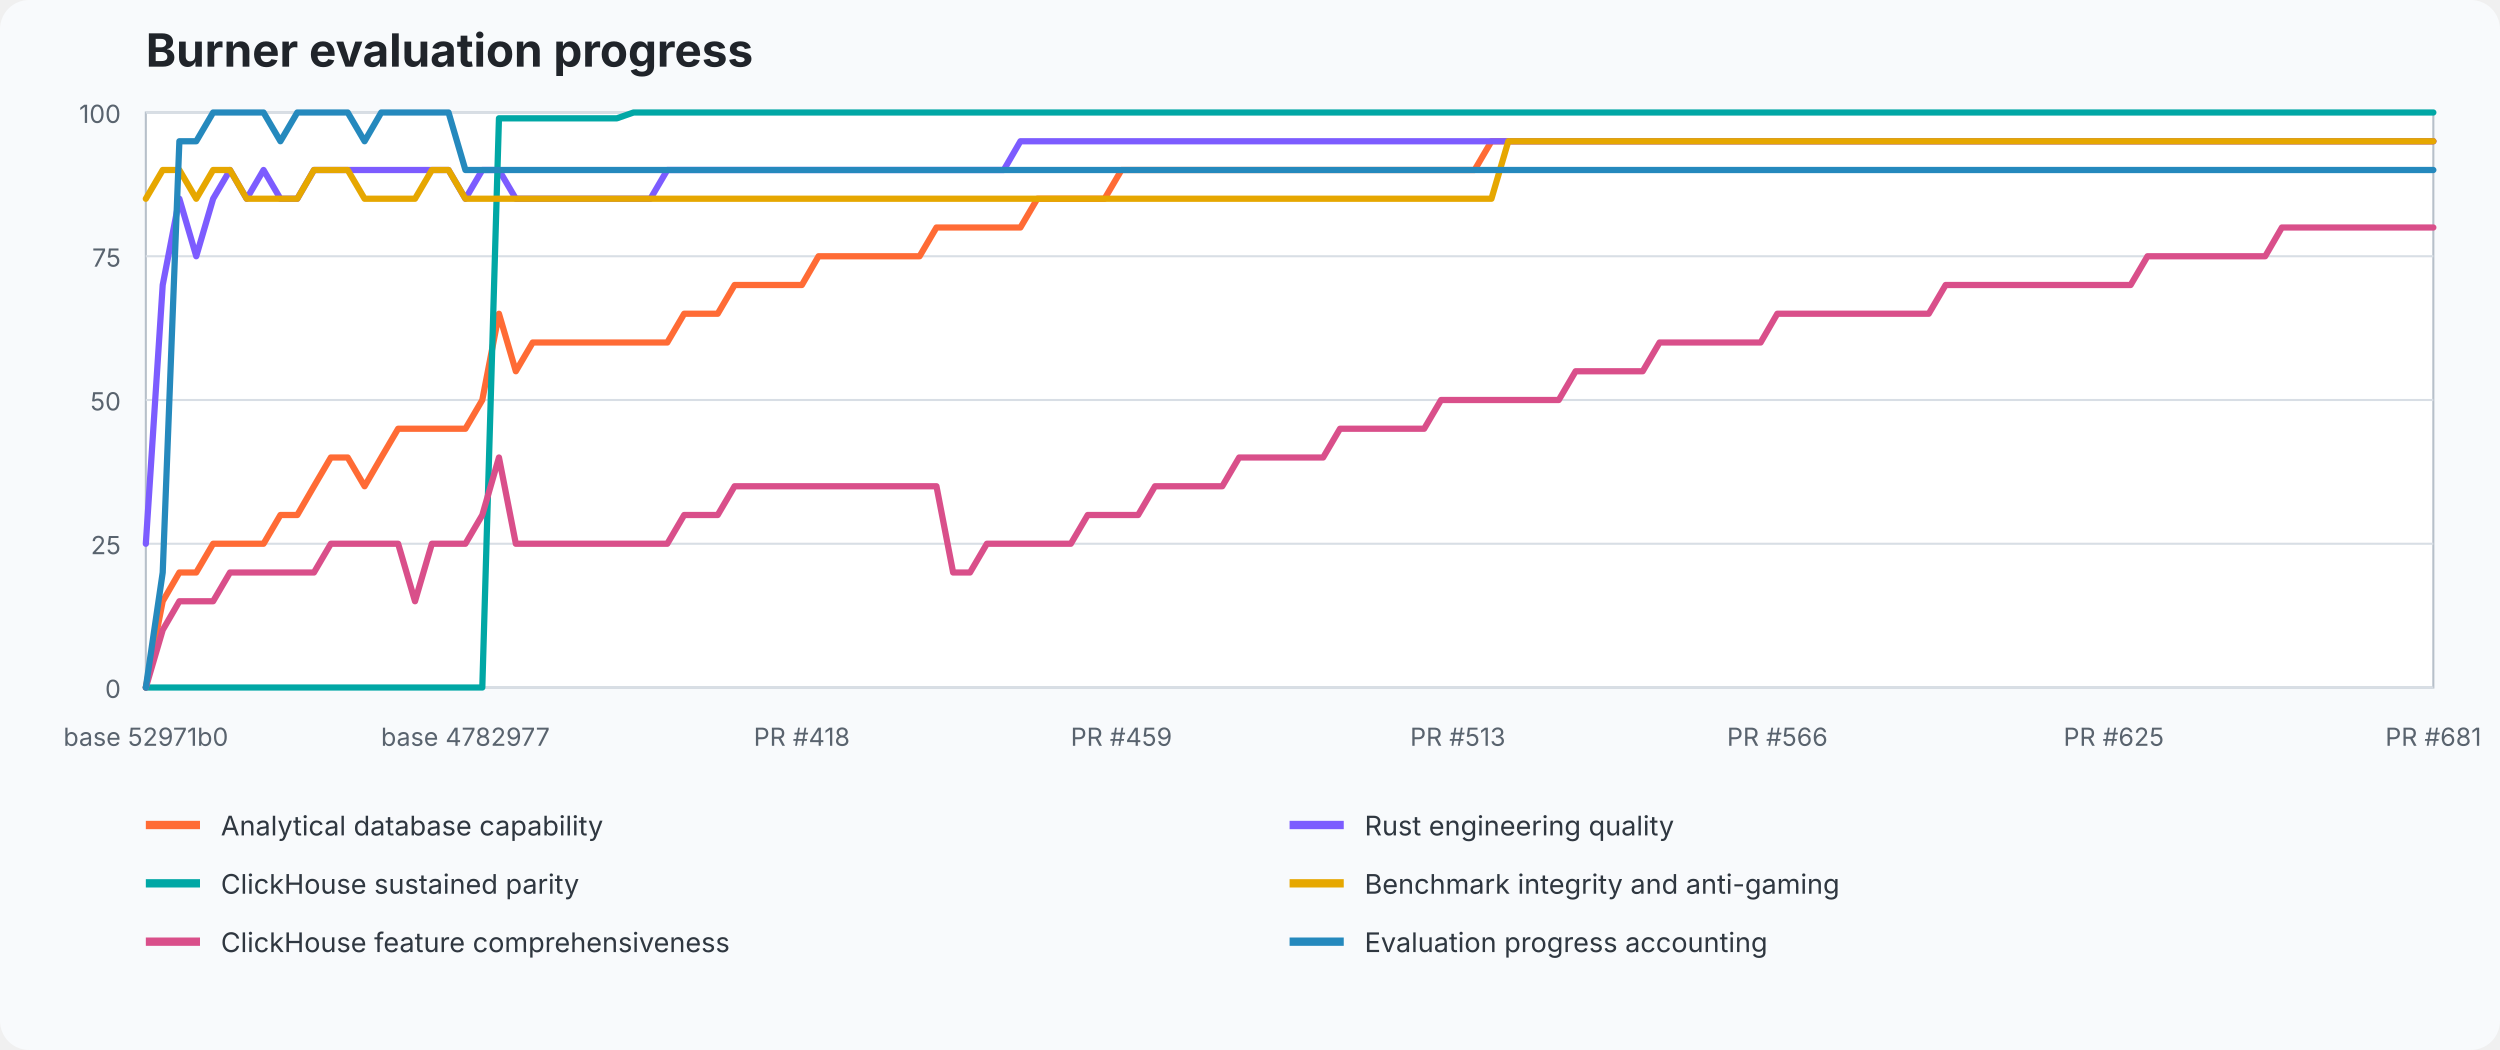
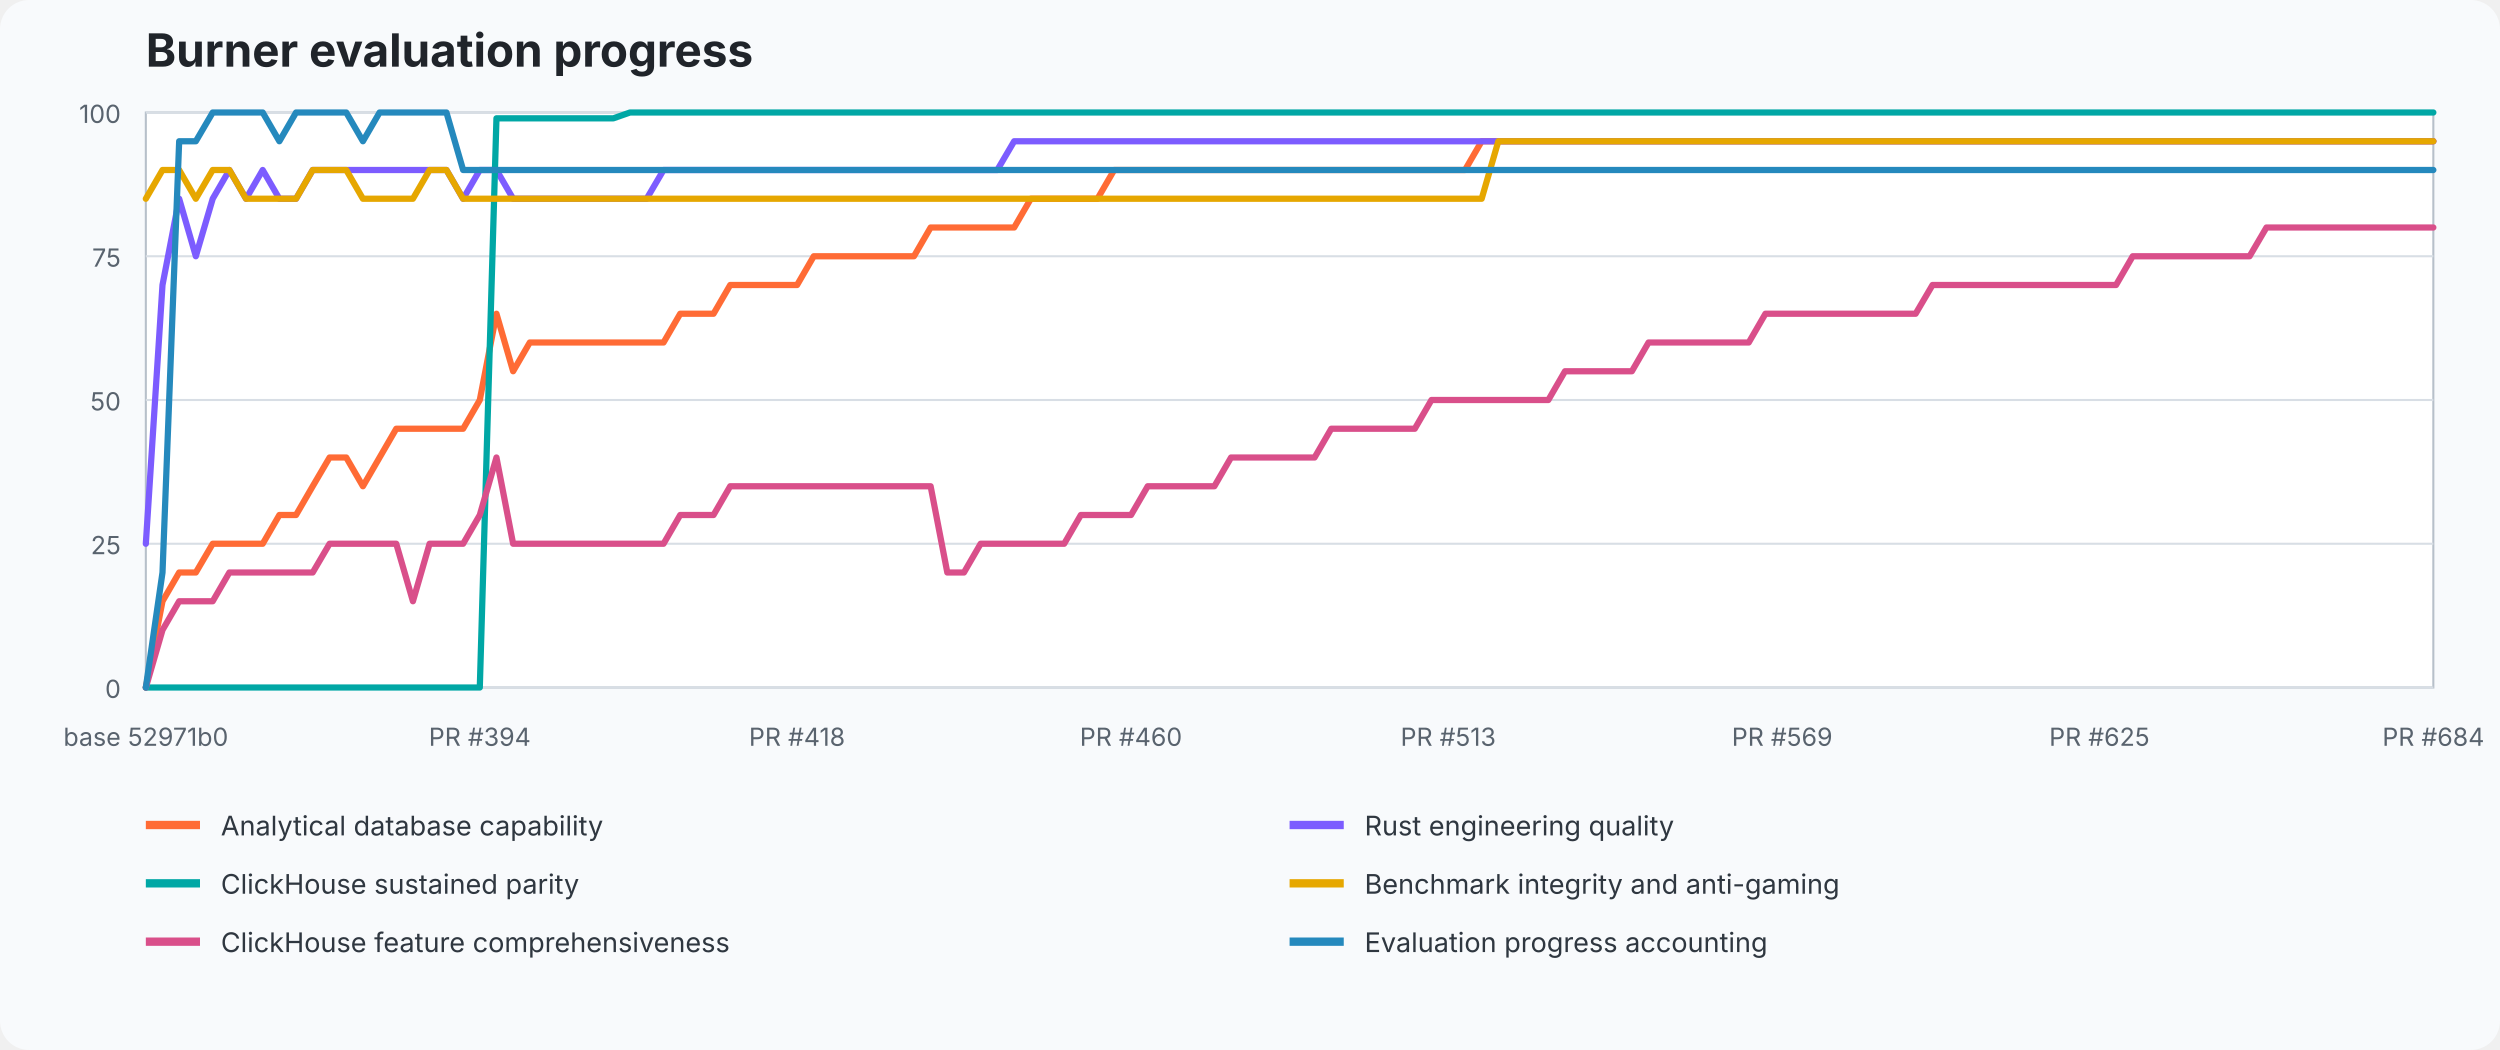
<svg xmlns="http://www.w3.org/2000/svg" width="1200" height="504" viewBox="0 0 1200 504" role="img" aria-labelledby="title desc">
  <style>text{font-family:ui-sans-serif,system-ui,-apple-system,BlinkMacSystemFont,"Segoe UI",sans-serif}.title{font-size:22px;font-weight:700;fill:#20242a}.axis{font-size:12px;fill:#59636e}.legend{font-size:13px;fill:#2f3740}.grid{stroke:#d8dee5;stroke-width:1}.plot{fill:#fff;stroke:#b7c0ca}</style>
  <rect width="100%" height="100%" fill="#f8fafc" rx="14" />
  <text x="70" y="32" class="title">Burner evaluation progress</text>
  <rect x="70" y="54" width="1098" height="276" class="plot" />
  <line x1="70" y1="330" x2="1168" y2="330" class="grid" />
  <text x="58" y="335" text-anchor="end" class="axis">0</text>
  <line x1="70" y1="261" x2="1168" y2="261" class="grid" />
  <text x="58" y="266" text-anchor="end" class="axis">25</text>
  <line x1="70" y1="192" x2="1168" y2="192" class="grid" />
  <text x="58" y="197" text-anchor="end" class="axis">50</text>
  <line x1="70" y1="123" x2="1168" y2="123" class="grid" />
  <text x="58" y="128" text-anchor="end" class="axis">75</text>
  <line x1="70" y1="54" x2="1168" y2="54" class="grid" />
  <text x="58" y="59" text-anchor="end" class="axis">100</text>
-   <polyline points="70.0,330.0 78.1,288.6 86.1,274.8 94.2,274.8 102.3,261.0 110.4,261.0 118.4,261.0 126.5,261.0 134.6,247.2 142.7,247.2 150.7,233.4 158.8,219.6 166.9,219.6 175.0,233.4 183.0,219.6 191.1,205.8 199.2,205.8 207.3,205.8 215.3,205.8 223.4,205.8 231.5,192.0 239.5,150.6 247.6,178.2 255.7,164.4 263.8,164.4 271.8,164.4 279.9,164.4 288.0,164.4 296.1,164.4 304.1,164.4 312.2,164.4 320.3,164.4 328.4,150.6 336.4,150.6 344.5,150.6 352.6,136.8 360.6,136.8 368.7,136.8 376.8,136.8 384.9,136.8 392.9,123.0 401.0,123.0 409.1,123.0 417.2,123.0 425.2,123.0 433.3,123.0 441.4,123.0 449.5,109.2 457.5,109.2 465.6,109.2 473.7,109.2 481.8,109.2 489.8,109.2 497.9,95.4 506.0,95.4 514.0,95.4 522.1,95.4 530.2,95.4 538.3,81.6 546.3,81.6 554.4,81.6 562.5,81.6 570.6,81.6 578.6,81.6 586.7,81.6 594.8,81.6 602.9,81.6 610.9,81.6 619.0,81.6 627.1,81.6 635.1,81.6 643.2,81.6 651.3,81.6 659.4,81.6 667.4,81.6 675.5,81.6 683.6,81.6 691.7,81.6 699.7,81.6 707.8,81.6 715.9,67.8 724.0,67.8 732.0,67.8 740.1,67.8 748.2,67.8 756.3,67.8 764.3,67.8 772.4,67.8 780.5,67.8 788.5,67.8 796.6,67.8 804.7,67.8 812.8,67.8 820.8,67.8 828.9,67.8 837.0,67.8 845.1,67.8 853.1,67.8 861.2,67.8 869.3,67.8 877.4,67.8 885.4,67.8 893.5,67.8 901.6,67.8 909.6,67.8 917.7,67.8 925.8,67.8 933.9,67.8 941.9,67.8 950.0,67.8 958.1,67.8 966.2,67.8 974.2,67.8 982.3,67.8 990.4,67.8 998.5,67.8 1006.5,67.8 1014.6,67.8 1022.7,67.8 1030.8,67.8 1038.8,67.8 1046.9,67.8 1055.0,67.8 1063.0,67.8 1071.1,67.8 1079.2,67.8 1087.3,67.8 1095.3,67.8 1103.4,67.8 1111.5,67.8 1119.6,67.8 1127.6,67.8 1135.7,67.8 1143.8,67.8 1151.9,67.8 1159.9,67.8 1168.0,67.8" fill="none" stroke="#ff6b35" stroke-width="3" stroke-linejoin="round" stroke-linecap="round" />
-   <polyline points="70.0,261.0 78.1,136.8 86.1,95.4 94.2,123.0 102.3,95.4 110.4,81.6 118.4,95.4 126.5,81.6 134.6,95.4 142.7,95.4 150.7,81.6 158.8,81.6 166.9,81.6 175.0,81.6 183.0,81.6 191.1,81.6 199.2,81.6 207.3,81.6 215.3,81.6 223.4,95.4 231.5,81.6 239.5,81.6 247.6,95.4 255.7,95.4 263.8,95.4 271.8,95.4 279.9,95.4 288.0,95.4 296.1,95.4 304.1,95.4 312.2,95.4 320.3,81.6 328.4,81.6 336.4,81.6 344.5,81.6 352.6,81.6 360.6,81.6 368.7,81.6 376.8,81.6 384.9,81.6 392.9,81.6 401.0,81.6 409.1,81.6 417.2,81.6 425.2,81.6 433.3,81.6 441.4,81.6 449.5,81.6 457.5,81.6 465.6,81.6 473.7,81.6 481.8,81.6 489.8,67.8 497.9,67.8 506.0,67.8 514.0,67.8 522.1,67.8 530.2,67.8 538.3,67.8 546.3,67.8 554.4,67.8 562.5,67.8 570.6,67.8 578.6,67.8 586.7,67.8 594.8,67.8 602.9,67.8 610.9,67.8 619.0,67.8 627.1,67.8 635.1,67.8 643.2,67.8 651.3,67.8 659.4,67.8 667.4,67.8 675.5,67.8 683.6,67.8 691.7,67.8 699.7,67.8 707.8,67.8 715.9,67.8 724.0,67.8 732.0,67.8 740.1,67.8 748.2,67.8 756.3,67.8 764.3,67.8 772.4,67.8 780.5,67.8 788.5,67.8 796.6,67.8 804.7,67.8 812.8,67.8 820.8,67.8 828.9,67.8 837.0,67.8 845.1,67.8 853.1,67.8 861.2,67.8 869.3,67.8 877.4,67.8 885.4,67.8 893.5,67.8 901.6,67.8 909.6,67.8 917.7,67.8 925.8,67.8 933.9,67.8 941.9,67.8 950.0,67.8 958.1,67.8 966.2,67.8 974.2,67.8 982.3,67.8 990.4,67.8 998.5,67.8 1006.5,67.8 1014.6,67.8 1022.7,67.8 1030.8,67.8 1038.8,67.8 1046.9,67.8 1055.0,67.8 1063.0,67.8 1071.1,67.8 1079.2,67.8 1087.3,67.8 1095.3,67.8 1103.4,67.8 1111.5,67.8 1119.6,67.8 1127.6,67.8 1135.7,67.8 1143.8,67.8 1151.9,67.8 1159.9,67.8 1168.0,67.8" fill="none" stroke="#7c5cff" stroke-width="3" stroke-linejoin="round" stroke-linecap="round" />
-   <polyline points="70.0,330.0 78.1,330.0 86.1,330.0 94.2,330.0 102.3,330.0 110.4,330.0 118.4,330.0 126.5,330.0 134.6,330.0 142.7,330.0 150.7,330.0 158.8,330.0 166.9,330.0 175.0,330.0 183.0,330.0 191.1,330.0 199.2,330.0 207.3,330.0 215.3,330.0 223.4,330.0 231.5,330.0 239.5,56.8 247.6,56.8 255.7,56.8 263.8,56.8 271.8,56.8 279.9,56.8 288.0,56.8 296.1,56.8 304.1,54.0 312.2,54.0 320.3,54.0 328.4,54.0 336.4,54.0 344.5,54.0 352.6,54.0 360.6,54.0 368.7,54.0 376.8,54.0 384.9,54.0 392.9,54.0 401.0,54.0 409.1,54.0 417.2,54.0 425.2,54.0 433.3,54.0 441.4,54.0 449.5,54.0 457.5,54.0 465.6,54.0 473.7,54.0 481.8,54.0 489.8,54.0 497.9,54.0 506.0,54.0 514.0,54.0 522.1,54.0 530.2,54.0 538.3,54.0 546.3,54.0 554.4,54.0 562.5,54.0 570.6,54.0 578.6,54.0 586.7,54.0 594.8,54.0 602.9,54.0 610.9,54.0 619.0,54.0 627.1,54.0 635.1,54.0 643.2,54.0 651.3,54.0 659.4,54.0 667.4,54.0 675.5,54.0 683.6,54.0 691.7,54.0 699.7,54.0 707.8,54.0 715.9,54.0 724.0,54.0 732.0,54.0 740.1,54.0 748.2,54.0 756.3,54.0 764.3,54.0 772.4,54.0 780.5,54.0 788.5,54.0 796.6,54.0 804.7,54.0 812.8,54.0 820.8,54.0 828.9,54.0 837.0,54.0 845.1,54.0 853.1,54.0 861.2,54.0 869.3,54.0 877.4,54.0 885.4,54.0 893.5,54.0 901.6,54.0 909.6,54.0 917.7,54.0 925.8,54.0 933.9,54.0 941.9,54.0 950.0,54.0 958.1,54.0 966.2,54.0 974.2,54.0 982.3,54.0 990.4,54.0 998.5,54.0 1006.5,54.0 1014.6,54.0 1022.7,54.0 1030.8,54.0 1038.8,54.0 1046.9,54.0 1055.0,54.0 1063.0,54.0 1071.1,54.0 1079.2,54.0 1087.3,54.0 1095.3,54.0 1103.4,54.0 1111.5,54.0 1119.6,54.0 1127.6,54.0 1135.7,54.0 1143.8,54.0 1151.9,54.0 1159.9,54.0 1168.0,54.0" fill="none" stroke="#00a7a5" stroke-width="3" stroke-linejoin="round" stroke-linecap="round" />
-   <polyline points="70.0,95.4 78.1,81.6 86.1,81.6 94.2,95.4 102.3,81.6 110.4,81.6 118.4,95.4 126.5,95.4 134.6,95.4 142.7,95.4 150.7,81.6 158.8,81.6 166.9,81.6 175.0,95.4 183.0,95.4 191.1,95.4 199.2,95.4 207.3,81.6 215.3,81.6 223.4,95.4 231.5,95.4 239.5,95.4 247.6,95.4 255.7,95.4 263.8,95.4 271.8,95.4 279.9,95.4 288.0,95.4 296.1,95.4 304.1,95.4 312.2,95.4 320.3,95.4 328.4,95.4 336.4,95.4 344.5,95.4 352.6,95.4 360.6,95.4 368.7,95.4 376.8,95.4 384.9,95.4 392.9,95.4 401.0,95.4 409.1,95.4 417.2,95.4 425.2,95.4 433.3,95.4 441.4,95.4 449.5,95.4 457.5,95.4 465.6,95.4 473.7,95.4 481.8,95.4 489.8,95.4 497.9,95.4 506.0,95.4 514.0,95.4 522.1,95.4 530.2,95.4 538.3,95.4 546.3,95.4 554.4,95.4 562.5,95.4 570.6,95.4 578.6,95.4 586.7,95.4 594.8,95.4 602.9,95.4 610.9,95.4 619.0,95.4 627.1,95.4 635.1,95.4 643.2,95.4 651.3,95.4 659.4,95.4 667.4,95.4 675.5,95.4 683.6,95.4 691.7,95.4 699.7,95.4 707.8,95.4 715.9,95.4 724.0,67.8 732.0,67.8 740.1,67.8 748.2,67.8 756.3,67.8 764.3,67.8 772.4,67.8 780.5,67.8 788.5,67.8 796.6,67.8 804.7,67.8 812.8,67.8 820.8,67.8 828.9,67.8 837.0,67.8 845.1,67.8 853.1,67.8 861.2,67.8 869.3,67.8 877.4,67.8 885.4,67.8 893.5,67.8 901.6,67.8 909.6,67.8 917.7,67.8 925.8,67.8 933.9,67.8 941.9,67.8 950.0,67.8 958.1,67.8 966.2,67.8 974.2,67.8 982.3,67.8 990.4,67.8 998.5,67.8 1006.5,67.8 1014.6,67.8 1022.7,67.8 1030.8,67.8 1038.8,67.8 1046.9,67.8 1055.0,67.8 1063.0,67.8 1071.1,67.8 1079.2,67.8 1087.3,67.8 1095.3,67.8 1103.4,67.8 1111.5,67.8 1119.6,67.8 1127.6,67.8 1135.7,67.8 1143.8,67.8 1151.9,67.8 1159.9,67.8 1168.0,67.8" fill="none" stroke="#e6a700" stroke-width="3" stroke-linejoin="round" stroke-linecap="round" />
-   <polyline points="70.0,330.0 78.1,302.4 86.1,288.6 94.2,288.6 102.3,288.6 110.4,274.8 118.4,274.8 126.5,274.8 134.6,274.8 142.7,274.8 150.7,274.8 158.8,261.0 166.9,261.0 175.0,261.0 183.0,261.0 191.1,261.0 199.2,288.6 207.3,261.0 215.3,261.0 223.4,261.0 231.5,247.2 239.5,219.6 247.6,261.0 255.7,261.0 263.8,261.0 271.8,261.0 279.9,261.0 288.0,261.0 296.1,261.0 304.1,261.0 312.2,261.0 320.3,261.0 328.4,247.2 336.4,247.2 344.5,247.2 352.6,233.4 360.6,233.4 368.7,233.4 376.8,233.4 384.9,233.4 392.9,233.4 401.0,233.4 409.1,233.4 417.2,233.4 425.2,233.4 433.3,233.4 441.4,233.4 449.5,233.4 457.5,274.8 465.6,274.8 473.7,261.0 481.8,261.0 489.8,261.0 497.9,261.0 506.0,261.0 514.0,261.0 522.1,247.2 530.2,247.2 538.3,247.2 546.3,247.2 554.4,233.4 562.5,233.4 570.6,233.4 578.6,233.4 586.7,233.4 594.8,219.6 602.9,219.6 610.9,219.6 619.0,219.6 627.1,219.6 635.1,219.6 643.2,205.8 651.3,205.8 659.4,205.8 667.4,205.8 675.5,205.8 683.6,205.8 691.7,192.0 699.7,192.0 707.8,192.0 715.9,192.0 724.0,192.0 732.0,192.0 740.1,192.0 748.2,192.0 756.3,178.2 764.3,178.2 772.4,178.2 780.5,178.2 788.5,178.2 796.6,164.4 804.7,164.4 812.8,164.4 820.8,164.4 828.9,164.4 837.0,164.4 845.1,164.4 853.1,150.6 861.2,150.6 869.3,150.6 877.4,150.6 885.4,150.6 893.5,150.6 901.6,150.6 909.6,150.6 917.7,150.6 925.8,150.6 933.9,136.8 941.9,136.8 950.0,136.8 958.1,136.8 966.2,136.8 974.2,136.8 982.3,136.8 990.4,136.8 998.5,136.8 1006.5,136.8 1014.6,136.8 1022.7,136.8 1030.8,123.0 1038.8,123.0 1046.9,123.0 1055.0,123.0 1063.0,123.0 1071.1,123.0 1079.2,123.0 1087.3,123.0 1095.3,109.2 1103.4,109.2 1111.5,109.2 1119.6,109.2 1127.6,109.2 1135.7,109.2 1143.8,109.2 1151.9,109.2 1159.9,109.2 1168.0,109.2" fill="none" stroke="#d94f8a" stroke-width="3" stroke-linejoin="round" stroke-linecap="round" />
-   <polyline points="70.0,330.0 78.1,274.8 86.1,67.8 94.2,67.8 102.3,54.0 110.4,54.0 118.4,54.0 126.5,54.0 134.6,67.8 142.7,54.0 150.7,54.0 158.8,54.0 166.9,54.0 175.0,67.8 183.0,54.0 191.1,54.0 199.2,54.0 207.3,54.0 215.3,54.0 223.4,81.6 231.5,81.6 239.5,81.6 247.6,81.6 255.7,81.6 263.8,81.6 271.8,81.6 279.9,81.6 288.0,81.6 296.1,81.6 304.1,81.6 312.2,81.6 320.3,81.6 328.4,81.6 336.4,81.6 344.5,81.6 352.6,81.6 360.6,81.6 368.7,81.6 376.8,81.6 384.9,81.6 392.9,81.6 401.0,81.6 409.1,81.6 417.2,81.6 425.2,81.6 433.3,81.6 441.4,81.6 449.5,81.6 457.5,81.6 465.6,81.6 473.7,81.6 481.8,81.6 489.8,81.6 497.9,81.6 506.0,81.6 514.0,81.6 522.1,81.6 530.2,81.6 538.3,81.6 546.3,81.6 554.4,81.6 562.5,81.6 570.6,81.6 578.6,81.6 586.7,81.6 594.8,81.6 602.9,81.6 610.9,81.6 619.0,81.6 627.1,81.6 635.1,81.6 643.2,81.6 651.3,81.6 659.4,81.6 667.4,81.6 675.5,81.6 683.6,81.6 691.7,81.6 699.7,81.6 707.8,81.6 715.9,81.6 724.0,81.6 732.0,81.6 740.1,81.6 748.2,81.6 756.3,81.6 764.3,81.6 772.4,81.6 780.5,81.6 788.5,81.6 796.6,81.6 804.7,81.6 812.8,81.6 820.8,81.6 828.9,81.6 837.0,81.6 845.1,81.6 853.1,81.6 861.2,81.6 869.3,81.6 877.4,81.6 885.4,81.6 893.5,81.6 901.6,81.6 909.6,81.6 917.7,81.6 925.8,81.6 933.9,81.6 941.9,81.6 950.0,81.6 958.1,81.6 966.2,81.6 974.2,81.6 982.3,81.6 990.4,81.6 998.5,81.6 1006.5,81.6 1014.6,81.6 1022.7,81.6 1030.8,81.6 1038.8,81.6 1046.9,81.6 1055.0,81.6 1063.0,81.6 1071.1,81.6 1079.2,81.6 1087.3,81.6 1095.3,81.6 1103.4,81.6 1111.5,81.6 1119.6,81.6 1127.6,81.6 1135.7,81.6 1143.8,81.6 1151.9,81.6 1159.9,81.6 1168.0,81.6" fill="none" stroke="#2589bd" stroke-width="3" stroke-linejoin="round" stroke-linecap="round" />
+   <polyline points="70.0,330.0 78.0,288.6 86.0,274.8 94.0,274.8 102.1,261.0 110.1,261.0 118.1,261.0 126.1,261.0 134.1,247.2 142.1,247.2 150.1,233.4 158.2,219.6 166.2,219.6 174.2,233.4 182.2,219.6 190.2,205.8 198.2,205.8 206.2,205.8 214.3,205.8 222.3,205.8 230.3,192.0 238.3,150.6 246.3,178.2 254.3,164.4 262.4,164.4 270.4,164.4 278.4,164.4 286.4,164.4 294.4,164.4 302.4,164.4 310.4,164.4 318.5,164.4 326.5,150.6 334.5,150.6 342.5,150.6 350.5,136.8 358.5,136.8 366.5,136.8 374.6,136.8 382.6,136.8 390.6,123.0 398.6,123.0 406.6,123.0 414.6,123.0 422.6,123.0 430.7,123.0 438.7,123.0 446.7,109.2 454.7,109.2 462.7,109.2 470.7,109.2 478.7,109.2 486.8,109.2 494.8,95.4 502.8,95.4 510.8,95.4 518.8,95.4 526.8,95.4 534.8,81.6 542.9,81.6 550.9,81.6 558.9,81.6 566.9,81.6 574.9,81.6 582.9,81.6 590.9,81.6 599.0,81.6 607.0,81.6 615.0,81.6 623.0,81.6 631.0,81.6 639.0,81.6 647.1,81.6 655.1,81.6 663.1,81.6 671.1,81.6 679.1,81.6 687.1,81.6 695.1,81.6 703.2,81.6 711.2,67.8 719.2,67.8 727.2,67.8 735.2,67.8 743.2,67.8 751.2,67.8 759.3,67.8 767.3,67.8 775.3,67.8 783.3,67.8 791.3,67.8 799.3,67.8 807.3,67.8 815.4,67.8 823.4,67.8 831.4,67.8 839.4,67.8 847.4,67.8 855.4,67.8 863.4,67.8 871.5,67.8 879.5,67.8 887.5,67.8 895.5,67.8 903.5,67.8 911.5,67.8 919.5,67.8 927.6,67.8 935.6,67.8 943.6,67.8 951.6,67.8 959.6,67.8 967.6,67.8 975.6,67.8 983.7,67.8 991.7,67.8 999.7,67.8 1007.7,67.8 1015.7,67.8 1023.7,67.8 1031.8,67.8 1039.8,67.8 1047.8,67.8 1055.8,67.8 1063.8,67.8 1071.8,67.8 1079.8,67.8 1087.9,67.8 1095.9,67.8 1103.9,67.8 1111.9,67.8 1119.9,67.8 1127.9,67.8 1135.9,67.8 1144.0,67.8 1152.0,67.8 1160.0,67.8 1168.0,67.8" fill="none" stroke="#ff6b35" stroke-width="3" stroke-linejoin="round" stroke-linecap="round" />
+   <polyline points="70.0,261.0 78.0,136.8 86.0,95.4 94.0,123.0 102.1,95.4 110.1,81.6 118.1,95.4 126.1,81.6 134.1,95.4 142.1,95.4 150.1,81.6 158.2,81.6 166.2,81.6 174.2,81.6 182.2,81.6 190.2,81.6 198.2,81.6 206.2,81.6 214.3,81.6 222.3,95.4 230.3,81.6 238.3,81.6 246.3,95.4 254.3,95.4 262.4,95.4 270.4,95.4 278.4,95.4 286.4,95.4 294.4,95.4 302.4,95.4 310.4,95.4 318.5,81.6 326.5,81.6 334.5,81.6 342.5,81.6 350.5,81.6 358.5,81.6 366.5,81.6 374.6,81.6 382.6,81.6 390.6,81.6 398.6,81.6 406.6,81.6 414.6,81.6 422.6,81.6 430.7,81.6 438.7,81.6 446.7,81.6 454.7,81.6 462.7,81.6 470.7,81.6 478.7,81.6 486.8,67.8 494.8,67.8 502.8,67.8 510.8,67.8 518.8,67.8 526.8,67.8 534.8,67.8 542.9,67.8 550.9,67.8 558.9,67.8 566.9,67.8 574.9,67.8 582.9,67.8 590.9,67.8 599.0,67.8 607.0,67.8 615.0,67.8 623.0,67.8 631.0,67.8 639.0,67.8 647.1,67.8 655.1,67.8 663.1,67.8 671.1,67.8 679.1,67.8 687.1,67.8 695.1,67.8 703.2,67.8 711.2,67.8 719.2,67.8 727.2,67.8 735.2,67.8 743.2,67.8 751.2,67.8 759.3,67.8 767.3,67.8 775.3,67.8 783.3,67.8 791.3,67.8 799.3,67.8 807.3,67.8 815.4,67.8 823.4,67.8 831.4,67.8 839.4,67.8 847.4,67.8 855.4,67.8 863.4,67.8 871.5,67.8 879.5,67.8 887.5,67.8 895.5,67.8 903.5,67.8 911.5,67.8 919.5,67.8 927.6,67.8 935.6,67.8 943.6,67.8 951.6,67.8 959.6,67.8 967.6,67.8 975.6,67.8 983.7,67.8 991.7,67.8 999.7,67.8 1007.7,67.8 1015.7,67.8 1023.7,67.8 1031.8,67.8 1039.8,67.8 1047.8,67.8 1055.8,67.8 1063.8,67.8 1071.8,67.8 1079.8,67.8 1087.9,67.8 1095.9,67.8 1103.9,67.8 1111.9,67.8 1119.9,67.8 1127.9,67.8 1135.9,67.8 1144.0,67.8 1152.0,67.8 1160.0,67.8 1168.0,67.8" fill="none" stroke="#7c5cff" stroke-width="3" stroke-linejoin="round" stroke-linecap="round" />
+   <polyline points="70.0,330.0 78.0,330.0 86.0,330.0 94.0,330.0 102.1,330.0 110.1,330.0 118.1,330.0 126.1,330.0 134.1,330.0 142.1,330.0 150.1,330.0 158.2,330.0 166.2,330.0 174.2,330.0 182.2,330.0 190.2,330.0 198.2,330.0 206.2,330.0 214.3,330.0 222.3,330.0 230.3,330.0 238.3,56.8 246.3,56.8 254.3,56.8 262.4,56.8 270.4,56.8 278.4,56.8 286.4,56.8 294.4,56.8 302.4,54.0 310.4,54.0 318.5,54.0 326.5,54.0 334.5,54.0 342.5,54.0 350.5,54.0 358.5,54.0 366.5,54.0 374.6,54.0 382.6,54.0 390.6,54.0 398.6,54.0 406.6,54.0 414.6,54.0 422.6,54.0 430.7,54.0 438.7,54.0 446.7,54.0 454.7,54.0 462.7,54.0 470.7,54.0 478.7,54.0 486.8,54.0 494.8,54.0 502.8,54.0 510.8,54.0 518.8,54.0 526.8,54.0 534.8,54.0 542.9,54.0 550.9,54.0 558.9,54.0 566.9,54.0 574.9,54.0 582.9,54.0 590.9,54.0 599.0,54.0 607.0,54.0 615.0,54.0 623.0,54.0 631.0,54.0 639.0,54.0 647.1,54.0 655.1,54.0 663.1,54.0 671.1,54.0 679.1,54.0 687.1,54.0 695.1,54.0 703.2,54.0 711.2,54.0 719.2,54.0 727.2,54.0 735.2,54.0 743.2,54.0 751.2,54.0 759.3,54.0 767.3,54.0 775.3,54.0 783.3,54.0 791.3,54.0 799.3,54.0 807.3,54.0 815.4,54.0 823.4,54.0 831.4,54.0 839.4,54.0 847.4,54.0 855.4,54.0 863.4,54.0 871.5,54.0 879.5,54.0 887.5,54.0 895.5,54.0 903.5,54.0 911.5,54.0 919.5,54.0 927.6,54.0 935.6,54.0 943.6,54.0 951.6,54.0 959.6,54.0 967.6,54.0 975.6,54.0 983.7,54.0 991.7,54.0 999.7,54.0 1007.7,54.0 1015.7,54.0 1023.7,54.0 1031.8,54.0 1039.8,54.0 1047.8,54.0 1055.8,54.0 1063.8,54.0 1071.8,54.0 1079.8,54.0 1087.9,54.0 1095.9,54.0 1103.9,54.0 1111.9,54.0 1119.9,54.0 1127.9,54.0 1135.9,54.0 1144.0,54.0 1152.0,54.0 1160.0,54.0 1168.0,54.0" fill="none" stroke="#00a7a5" stroke-width="3" stroke-linejoin="round" stroke-linecap="round" />
+   <polyline points="70.0,95.4 78.0,81.6 86.0,81.6 94.0,95.4 102.1,81.6 110.1,81.6 118.1,95.4 126.1,95.4 134.1,95.4 142.1,95.4 150.1,81.6 158.2,81.6 166.2,81.6 174.2,95.4 182.2,95.4 190.2,95.4 198.2,95.4 206.2,81.6 214.3,81.6 222.3,95.4 230.3,95.4 238.3,95.4 246.3,95.4 254.3,95.4 262.4,95.4 270.4,95.4 278.4,95.4 286.4,95.4 294.4,95.4 302.4,95.4 310.4,95.4 318.5,95.4 326.5,95.4 334.5,95.4 342.5,95.4 350.5,95.4 358.5,95.4 366.5,95.4 374.6,95.4 382.6,95.4 390.6,95.4 398.6,95.4 406.6,95.4 414.6,95.4 422.6,95.4 430.7,95.4 438.7,95.4 446.7,95.4 454.7,95.4 462.7,95.4 470.7,95.4 478.7,95.4 486.8,95.4 494.8,95.4 502.8,95.4 510.8,95.4 518.8,95.4 526.8,95.4 534.8,95.4 542.9,95.4 550.9,95.4 558.9,95.4 566.9,95.4 574.9,95.4 582.9,95.4 590.9,95.4 599.0,95.4 607.0,95.4 615.0,95.4 623.0,95.4 631.0,95.4 639.0,95.4 647.1,95.4 655.1,95.4 663.1,95.4 671.1,95.4 679.1,95.4 687.1,95.4 695.1,95.4 703.2,95.4 711.2,95.4 719.2,67.8 727.2,67.8 735.2,67.8 743.2,67.8 751.2,67.8 759.3,67.8 767.3,67.8 775.3,67.8 783.3,67.8 791.3,67.8 799.3,67.8 807.3,67.8 815.4,67.8 823.4,67.8 831.4,67.8 839.4,67.8 847.4,67.8 855.4,67.8 863.4,67.8 871.5,67.8 879.5,67.8 887.5,67.8 895.5,67.8 903.5,67.8 911.5,67.8 919.5,67.8 927.6,67.8 935.6,67.8 943.6,67.8 951.6,67.8 959.6,67.8 967.6,67.8 975.6,67.8 983.7,67.8 991.7,67.8 999.7,67.8 1007.7,67.8 1015.7,67.8 1023.7,67.8 1031.8,67.8 1039.8,67.8 1047.8,67.8 1055.8,67.8 1063.8,67.8 1071.8,67.8 1079.8,67.8 1087.9,67.8 1095.9,67.8 1103.9,67.8 1111.9,67.8 1119.9,67.8 1127.9,67.8 1135.9,67.8 1144.0,67.8 1152.0,67.8 1160.0,67.8 1168.0,67.8" fill="none" stroke="#e6a700" stroke-width="3" stroke-linejoin="round" stroke-linecap="round" />
+   <polyline points="70.0,330.0 78.0,302.4 86.0,288.6 94.0,288.6 102.1,288.6 110.1,274.8 118.1,274.8 126.1,274.8 134.1,274.8 142.1,274.8 150.1,274.8 158.2,261.0 166.2,261.0 174.2,261.0 182.2,261.0 190.2,261.0 198.2,288.6 206.2,261.0 214.3,261.0 222.3,261.0 230.3,247.2 238.3,219.6 246.3,261.0 254.3,261.0 262.4,261.0 270.4,261.0 278.4,261.0 286.4,261.0 294.4,261.0 302.4,261.0 310.4,261.0 318.5,261.0 326.5,247.2 334.5,247.2 342.5,247.2 350.5,233.4 358.5,233.4 366.5,233.4 374.6,233.4 382.6,233.4 390.6,233.4 398.6,233.4 406.6,233.4 414.6,233.4 422.6,233.4 430.7,233.4 438.7,233.4 446.7,233.4 454.7,274.8 462.7,274.8 470.7,261.0 478.7,261.0 486.8,261.0 494.8,261.0 502.8,261.0 510.8,261.0 518.8,247.2 526.8,247.2 534.8,247.2 542.9,247.2 550.9,233.4 558.9,233.4 566.9,233.4 574.9,233.4 582.9,233.4 590.9,219.6 599.0,219.6 607.0,219.6 615.0,219.6 623.0,219.6 631.0,219.6 639.0,205.8 647.1,205.8 655.1,205.8 663.1,205.8 671.1,205.8 679.1,205.8 687.1,192.0 695.1,192.0 703.2,192.0 711.2,192.0 719.2,192.0 727.2,192.0 735.2,192.0 743.2,192.0 751.2,178.2 759.3,178.2 767.3,178.2 775.3,178.2 783.3,178.2 791.3,164.4 799.3,164.4 807.3,164.4 815.4,164.4 823.4,164.4 831.4,164.4 839.4,164.4 847.4,150.6 855.4,150.6 863.4,150.6 871.5,150.6 879.5,150.6 887.5,150.6 895.5,150.6 903.5,150.6 911.5,150.6 919.5,150.6 927.6,136.8 935.6,136.8 943.6,136.8 951.6,136.8 959.6,136.8 967.6,136.8 975.6,136.8 983.7,136.8 991.7,136.8 999.7,136.8 1007.7,136.8 1015.7,136.8 1023.7,123.0 1031.8,123.0 1039.8,123.0 1047.8,123.0 1055.8,123.0 1063.8,123.0 1071.8,123.0 1079.8,123.0 1087.9,109.2 1095.9,109.2 1103.9,109.2 1111.9,109.2 1119.9,109.2 1127.9,109.2 1135.9,109.2 1144.0,109.2 1152.0,109.2 1160.0,109.2 1168.0,109.2" fill="none" stroke="#d94f8a" stroke-width="3" stroke-linejoin="round" stroke-linecap="round" />
+   <polyline points="70.0,330.0 78.0,274.8 86.0,67.8 94.0,67.8 102.1,54.0 110.1,54.0 118.1,54.0 126.1,54.0 134.1,67.8 142.1,54.0 150.1,54.0 158.2,54.0 166.2,54.0 174.2,67.8 182.2,54.0 190.2,54.0 198.2,54.0 206.2,54.0 214.3,54.0 222.3,81.6 230.3,81.6 238.3,81.6 246.3,81.6 254.3,81.6 262.4,81.6 270.4,81.6 278.4,81.6 286.4,81.6 294.4,81.6 302.4,81.6 310.4,81.6 318.5,81.6 326.5,81.6 334.5,81.6 342.5,81.6 350.5,81.6 358.5,81.6 366.5,81.6 374.6,81.6 382.6,81.6 390.6,81.6 398.6,81.6 406.6,81.6 414.6,81.6 422.6,81.6 430.7,81.6 438.7,81.6 446.7,81.6 454.7,81.6 462.7,81.6 470.7,81.6 478.7,81.6 486.8,81.6 494.8,81.6 502.8,81.6 510.8,81.6 518.8,81.6 526.8,81.6 534.8,81.6 542.9,81.6 550.9,81.6 558.9,81.6 566.9,81.6 574.9,81.6 582.9,81.6 590.9,81.6 599.0,81.6 607.0,81.6 615.0,81.6 623.0,81.6 631.0,81.6 639.0,81.6 647.1,81.6 655.1,81.6 663.1,81.6 671.1,81.6 679.1,81.6 687.1,81.6 695.1,81.6 703.2,81.6 711.2,81.6 719.2,81.6 727.2,81.6 735.2,81.6 743.2,81.6 751.2,81.6 759.3,81.6 767.3,81.6 775.3,81.6 783.3,81.6 791.3,81.6 799.3,81.6 807.3,81.6 815.4,81.6 823.4,81.6 831.4,81.6 839.4,81.6 847.4,81.6 855.4,81.6 863.4,81.6 871.5,81.6 879.5,81.6 887.5,81.6 895.5,81.6 903.5,81.6 911.5,81.6 919.5,81.6 927.6,81.6 935.6,81.6 943.6,81.6 951.6,81.6 959.6,81.6 967.6,81.6 975.6,81.6 983.7,81.6 991.7,81.6 999.7,81.6 1007.7,81.6 1015.7,81.6 1023.7,81.6 1031.8,81.6 1039.8,81.6 1047.8,81.6 1055.8,81.6 1063.8,81.6 1071.8,81.6 1079.8,81.6 1087.9,81.6 1095.9,81.6 1103.9,81.6 1111.9,81.6 1119.9,81.6 1127.9,81.6 1135.9,81.6 1144.0,81.6 1152.0,81.6 1160.0,81.6 1168.0,81.6" fill="none" stroke="#2589bd" stroke-width="3" stroke-linejoin="round" stroke-linecap="round" />
  <text x="70" y="358" text-anchor="middle" class="axis">base 52971b0</text>
-   <text x="223.397" y="358" text-anchor="middle" class="axis">base 4782977</text>
-   <text x="384.868" y="358" text-anchor="middle" class="axis">PR #418</text>
-   <text x="538.265" y="358" text-anchor="middle" class="axis">PR #459</text>
-   <text x="699.735" y="358" text-anchor="middle" class="axis">PR #513</text>
-   <text x="853.132" y="358" text-anchor="middle" class="axis">PR #566</text>
-   <text x="1014.603" y="358" text-anchor="middle" class="axis">PR #625</text>
-   <text x="1168" y="358" text-anchor="middle" class="axis">PR #681</text>
+   <text x="230.292" y="358" text-anchor="middle" class="axis">PR #394</text>
+   <text x="382.569" y="358" text-anchor="middle" class="axis">PR #418</text>
+   <text x="542.861" y="358" text-anchor="middle" class="axis">PR #460</text>
+   <text x="695.139" y="358" text-anchor="middle" class="axis">PR #513</text>
+   <text x="855.431" y="358" text-anchor="middle" class="axis">PR #569</text>
+   <text x="1007.708" y="358" text-anchor="middle" class="axis">PR #625</text>
+   <text x="1168" y="358" text-anchor="middle" class="axis">PR #684</text>
  <line x1="70" y1="396" x2="96" y2="396" stroke="#ff6b35" stroke-width="4" />
  <text x="106" y="401" class="legend">Analytical database capability</text>
  <line x1="619" y1="396" x2="645" y2="396" stroke="#7c5cff" stroke-width="4" />
  <text x="655" y="401" class="legend">Rust engineering quality</text>
  <line x1="70" y1="424" x2="96" y2="424" stroke="#00a7a5" stroke-width="4" />
  <text x="106" y="429" class="legend">ClickHouse sustained parity</text>
  <line x1="619" y1="424" x2="645" y2="424" stroke="#e6a700" stroke-width="4" />
  <text x="655" y="429" class="legend">Benchmark integrity and anti-gaming</text>
  <line x1="70" y1="452" x2="96" y2="452" stroke="#d94f8a" stroke-width="4" />
  <text x="106" y="457" class="legend">ClickHouse feature comprehensiveness</text>
  <line x1="619" y1="452" x2="645" y2="452" stroke="#2589bd" stroke-width="4" />
  <text x="655" y="457" class="legend">Evaluation progress accounting</text>
</svg>
